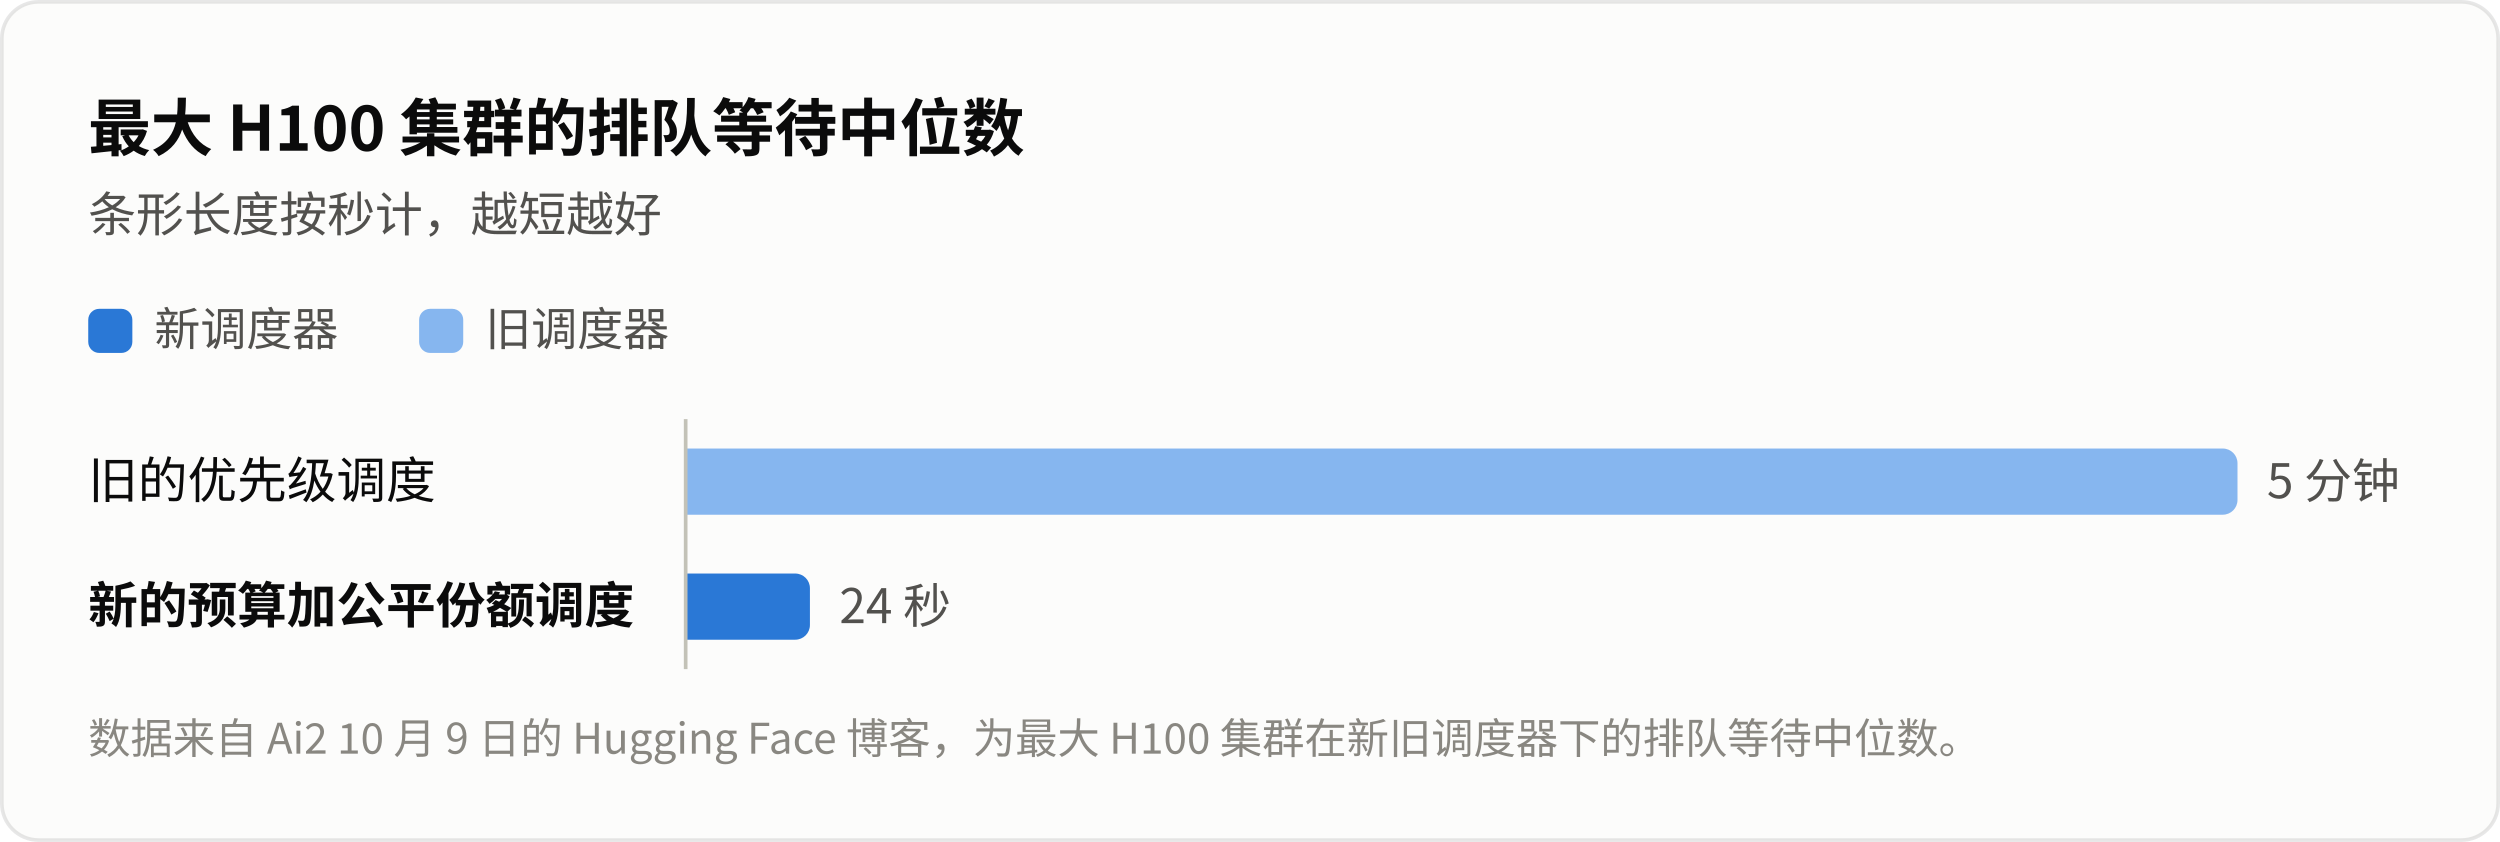
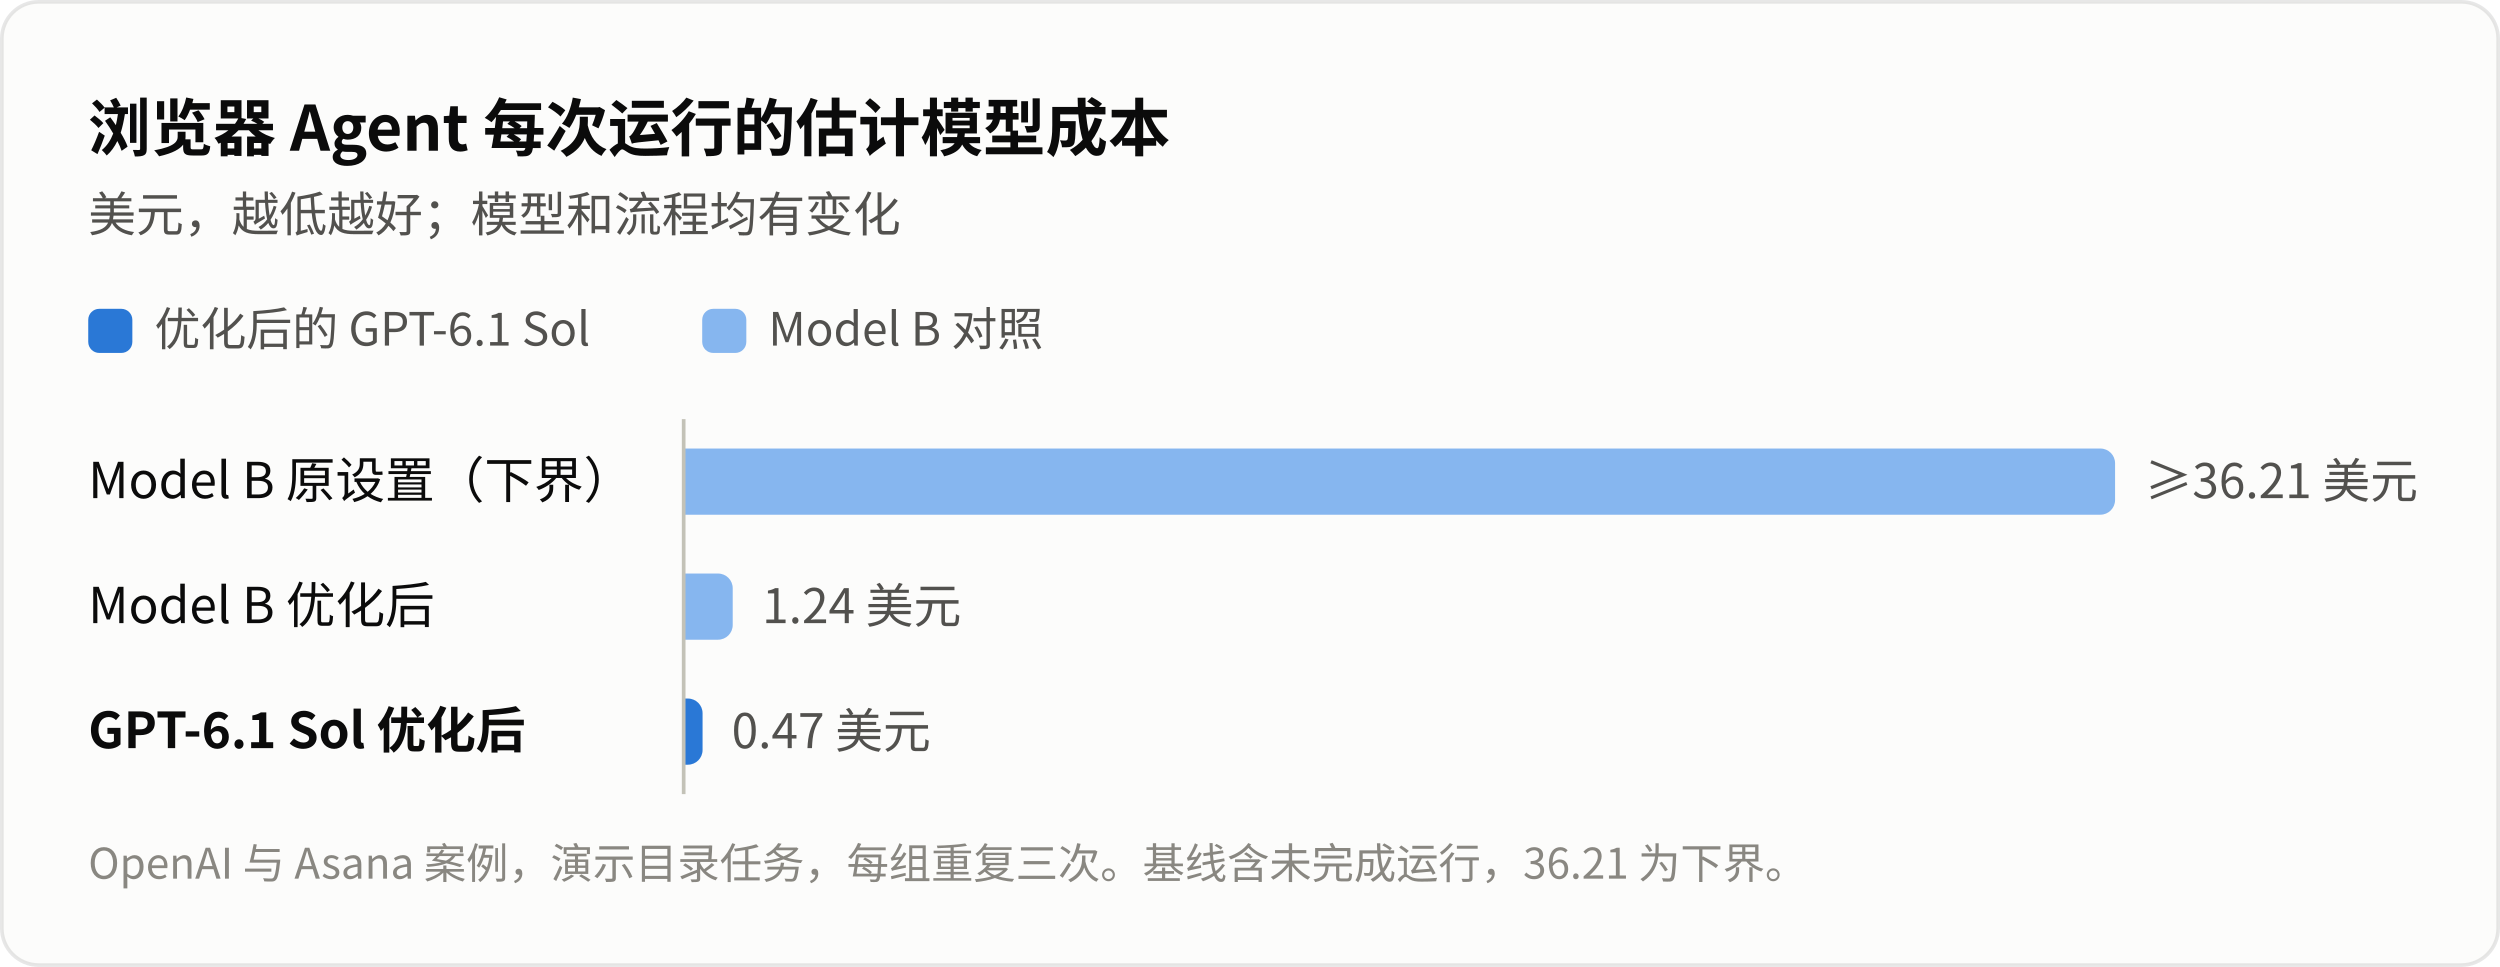
- <svg xmlns="http://www.w3.org/2000/svg" viewBox="0 0 680 229" width="680" height="229" role="img" aria-label="最大 H100 集群的排队等待中位数。旧的优先级调度 5 分钟；新的预算加公平份额调度 24 秒" font-family="system-ui, -apple-system, &quot;PingFang SC&quot;, &quot;Hiragino Sans GB&quot;, &quot;Microsoft YaHei&quot;, &quot;Noto Sans CJK SC&quot;, sans-serif">
-   <rect x="0.5" y="0.5" width="679" height="228" rx="10" fill="#fcfcfb" stroke="rgba(11,11,11,0.10)" />
-   <text x="24.0" y="41.0" font-size="17" font-weight="600" fill="#0b0b0b" text-anchor="start">最大 H100 集群的排队等待中位数</text>
-   <text x="24.0" y="63.0" font-size="13" font-weight="400" fill="#52514e" text-anchor="start">条形长度按秒计，越短越好</text>
+ <svg xmlns="http://www.w3.org/2000/svg" viewBox="0 0 680 263" width="680" height="263" role="img" aria-label="浏览器 Agent 每次运行的估计模型成本。Model B 原设置（下界） ≥36.21 美元；Model B 优化后 1.24 美元；GPT-6.1 Sol 优化后 0.47 美元" font-family="system-ui, -apple-system, &quot;PingFang SC&quot;, &quot;Hiragino Sans GB&quot;, &quot;Microsoft YaHei&quot;, &quot;Noto Sans CJK SC&quot;, sans-serif">
+   <rect x="0.5" y="0.5" width="679" height="262" rx="10" fill="#fcfcfb" stroke="rgba(11,11,11,0.10)" />
+   <text x="24.0" y="41.0" font-size="17" font-weight="600" fill="#0b0b0b" text-anchor="start">浏览器 Agent 每次运行的估计模型成本</text>
+   <text x="24.0" y="63.0" font-size="13" font-weight="400" fill="#52514e" text-anchor="start">美元，越低越好；模型和流程均有变化</text>
  <rect x="24" y="84" width="12" height="12" rx="3" fill="#2a78d6" />
-   <text x="42.0" y="94.0" font-size="12.5" font-weight="400" fill="#52514e" text-anchor="start">新调度器</text>
-   <rect x="114.0" y="84" width="12" height="12" rx="3" fill="#86b6ef" />
-   <text x="132.0" y="94.0" font-size="12.5" font-weight="400" fill="#52514e" text-anchor="start">旧调度器</text>
+   <text x="42.0" y="94.0" font-size="12.5" font-weight="400" fill="#52514e" text-anchor="start">优化后的 GPT-6.1 Sol</text>
+   <rect x="191" y="84" width="12" height="12" rx="3" fill="#86b6ef" />
+   <text x="209.0" y="94.0" font-size="12.5" font-weight="400" fill="#52514e" text-anchor="start">Model B 对照</text>
  <g>
-     <path d="M186.5,122.0 h418.1 a4,4 0 0 1 4,4 v10.0 a4,4 0 0 1 -4,4 h-418.1 z" fill="#86b6ef" />
+     <path d="M186.0,122.0 h385.3 a4,4 0 0 1 4,4 v10.0 a4,4 0 0 1 -4,4 h-385.3 z" fill="#86b6ef" />
  </g>
-   <text x="24.0" y="135.5" font-size="13.5" font-weight="400" fill="#0b0b0b" text-anchor="start">旧的优先级调度</text>
-   <text x="616.6" y="135.5" font-size="13" font-weight="400" fill="#52514e" text-anchor="start">5 分钟</text>
+   <text x="24.0" y="135.5" font-size="13.5" font-weight="400" fill="#0b0b0b" text-anchor="start">Model B 原设置（下界）</text>
+   <text x="583.3" y="135.5" font-size="13" font-weight="400" fill="#52514e" text-anchor="start">≥36.21 美元</text>
  <g>
-     <path d="M186.5,156.0 h29.8 a4,4 0 0 1 4,4 v10.0 a4,4 0 0 1 -4,4 h-29.8 z" fill="#2a78d6" />
+     <path d="M186.0,156.0 h9.3 a4,4 0 0 1 4,4 v10.0 a4,4 0 0 1 -4,4 h-9.3 z" fill="#86b6ef" />
  </g>
-   <text x="24.0" y="169.5" font-size="13.5" font-weight="600" fill="#0b0b0b" text-anchor="start">新的预算加公平份额调度</text>
-   <text x="228.3" y="169.5" font-size="13" font-weight="400" fill="#52514e" text-anchor="start">24 秒</text>
-   <line x1="186.5" y1="114" x2="186.5" y2="182" stroke="#c3c2b7" stroke-width="1" />
-   <text x="24.0" y="205.0" font-size="11.5" font-weight="400" fill="#898781" text-anchor="start">数据来自 Ai2 10 月 9 日的 Hugging Face 博客，为最大 H100 集群在新旧调度器下的排队等待中位数。</text>
+   <text x="24.0" y="169.5" font-size="13.5" font-weight="400" fill="#0b0b0b" text-anchor="start">Model B 优化后</text>
+   <text x="207.3" y="169.5" font-size="13" font-weight="400" fill="#52514e" text-anchor="start">1.24 美元</text>
+   <g>
+     <path d="M186.0,190.0 h1.1 a4,4 0 0 1 4,4 v10.0 a4,4 0 0 1 -4,4 h-1.1 z" fill="#2a78d6" />
+   </g>
+   <text x="24.0" y="203.5" font-size="13.5" font-weight="600" fill="#0b0b0b" text-anchor="start">GPT-6.1 Sol 优化后</text>
+   <text x="199.0" y="203.5" font-size="13" font-weight="400" fill="#52514e" text-anchor="start">0.47 美元</text>
+   <line x1="185.96" y1="114" x2="185.96" y2="216" stroke="#c3c2b7" stroke-width="1" />
+   <text x="24.0" y="239.0" font-size="11.5" font-weight="400" fill="#898781" text-anchor="start">OpenAI 与 Asana 案例，演示目录任务，每组重复三次。基线含未完成运行，36.21 为下界。</text>
</svg>
